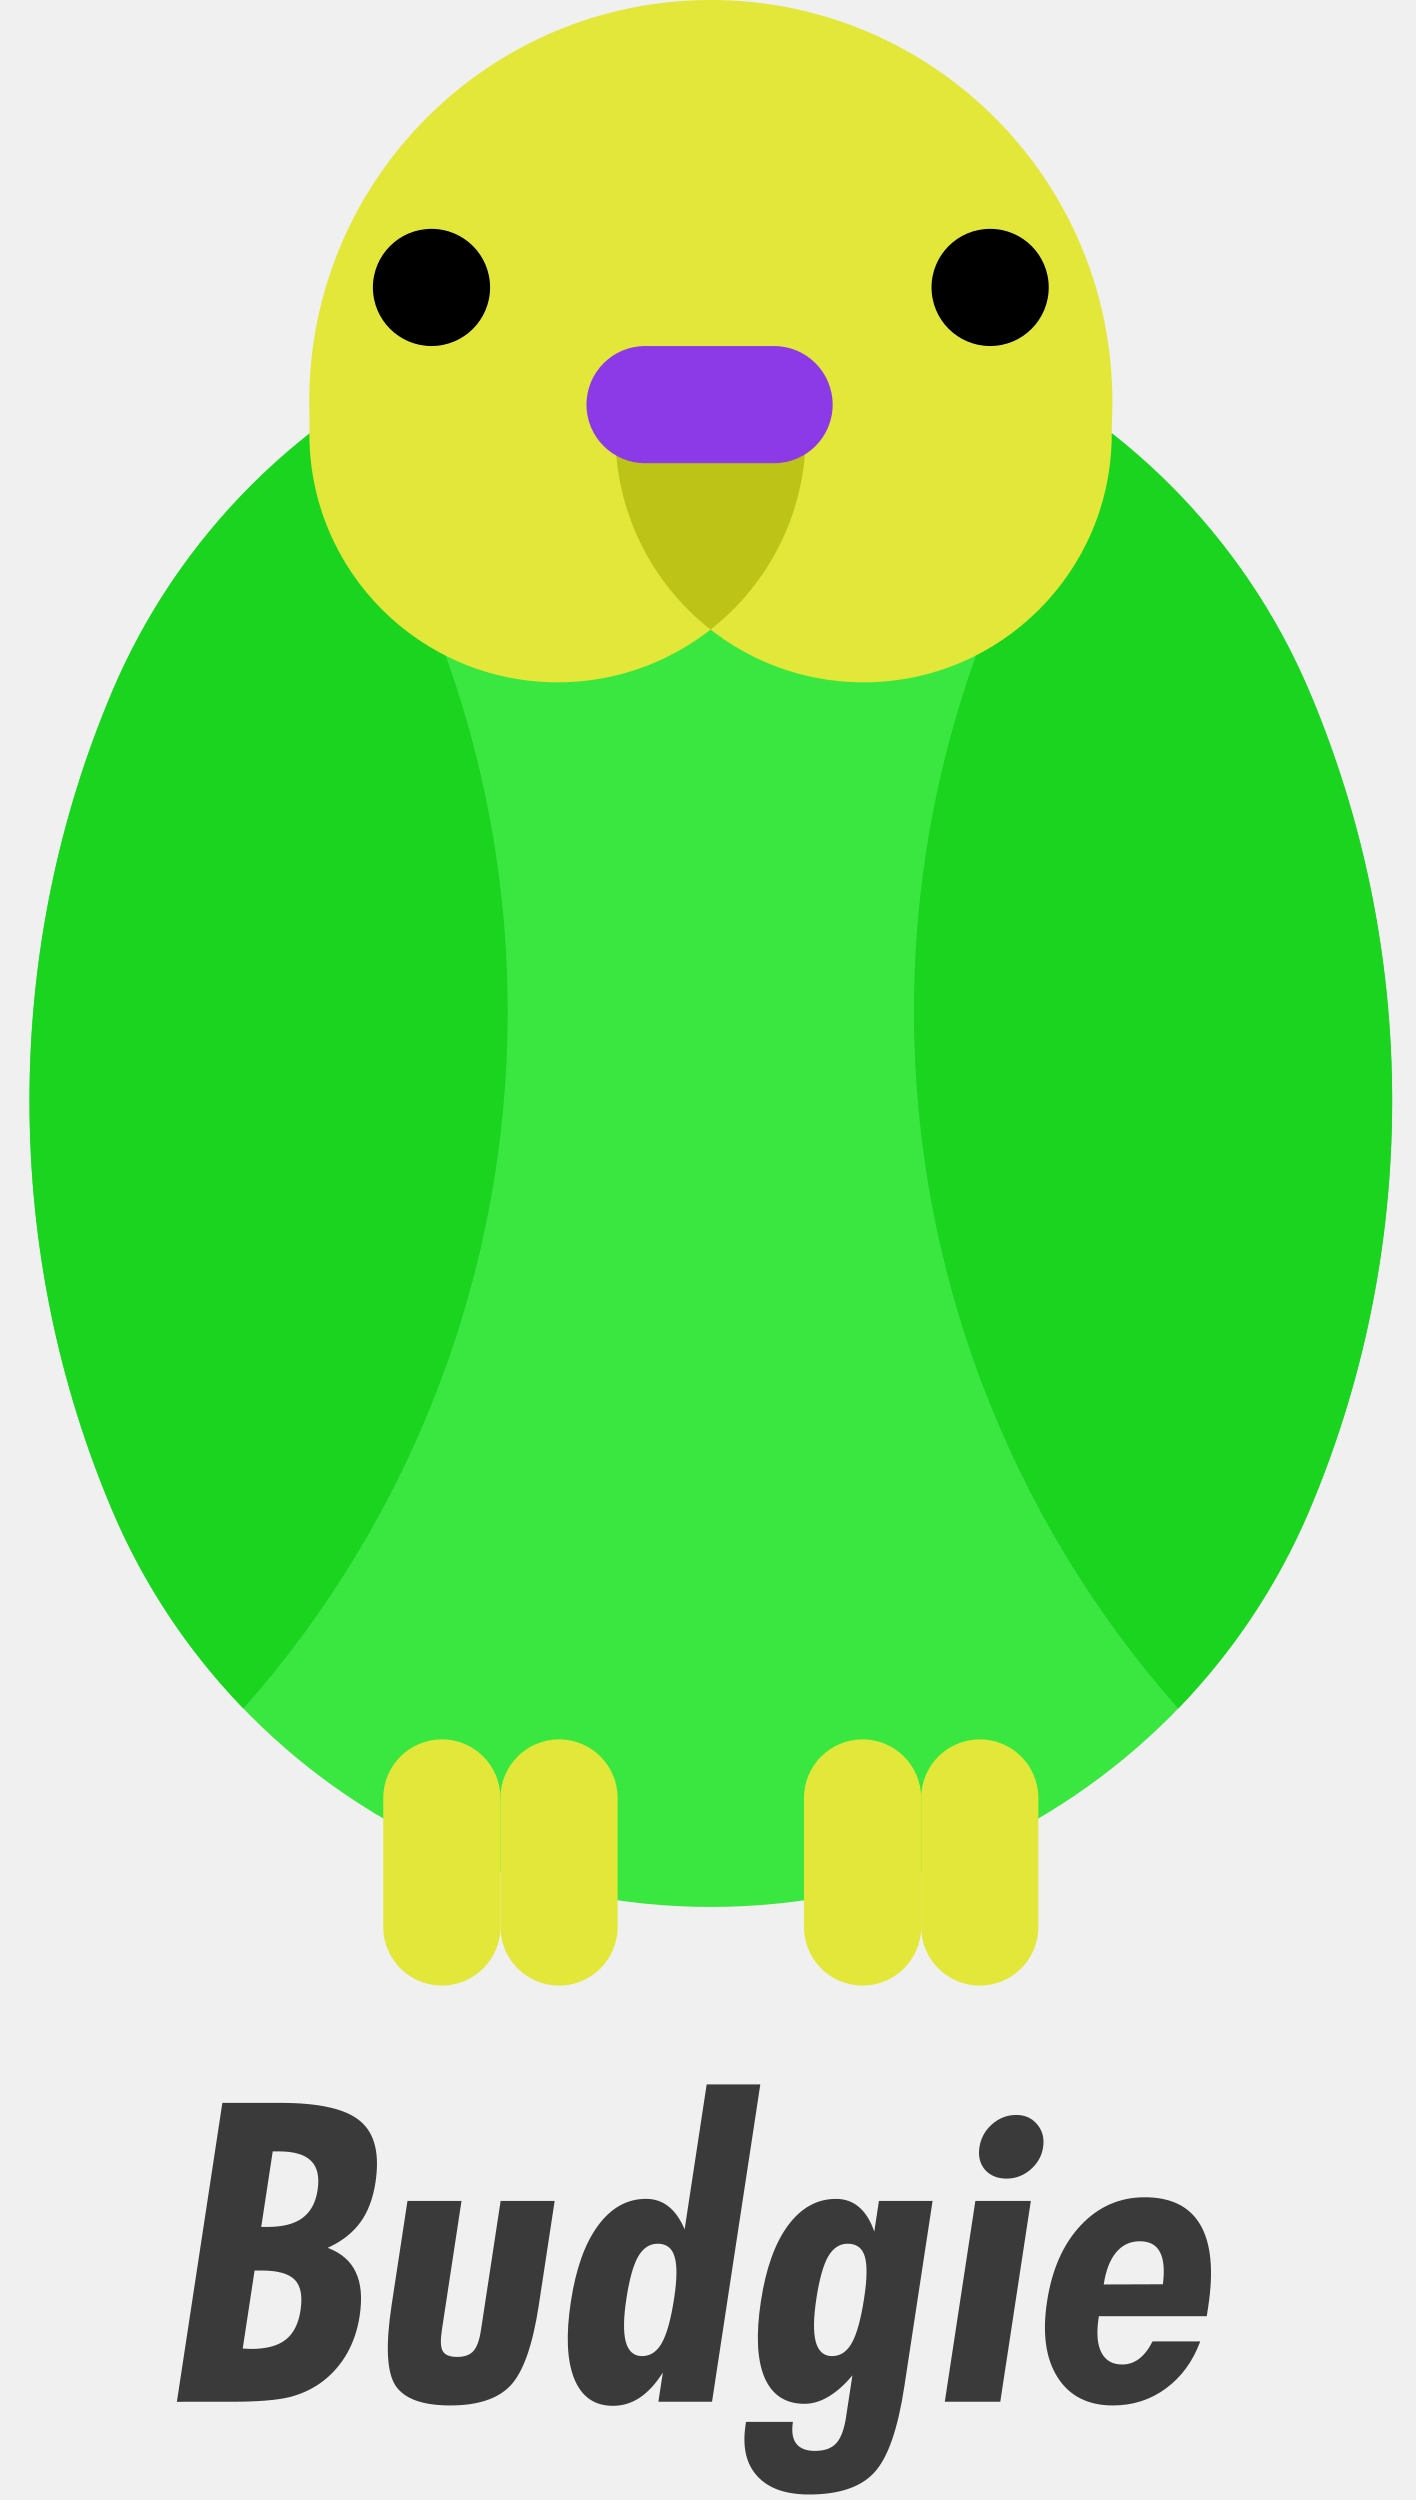
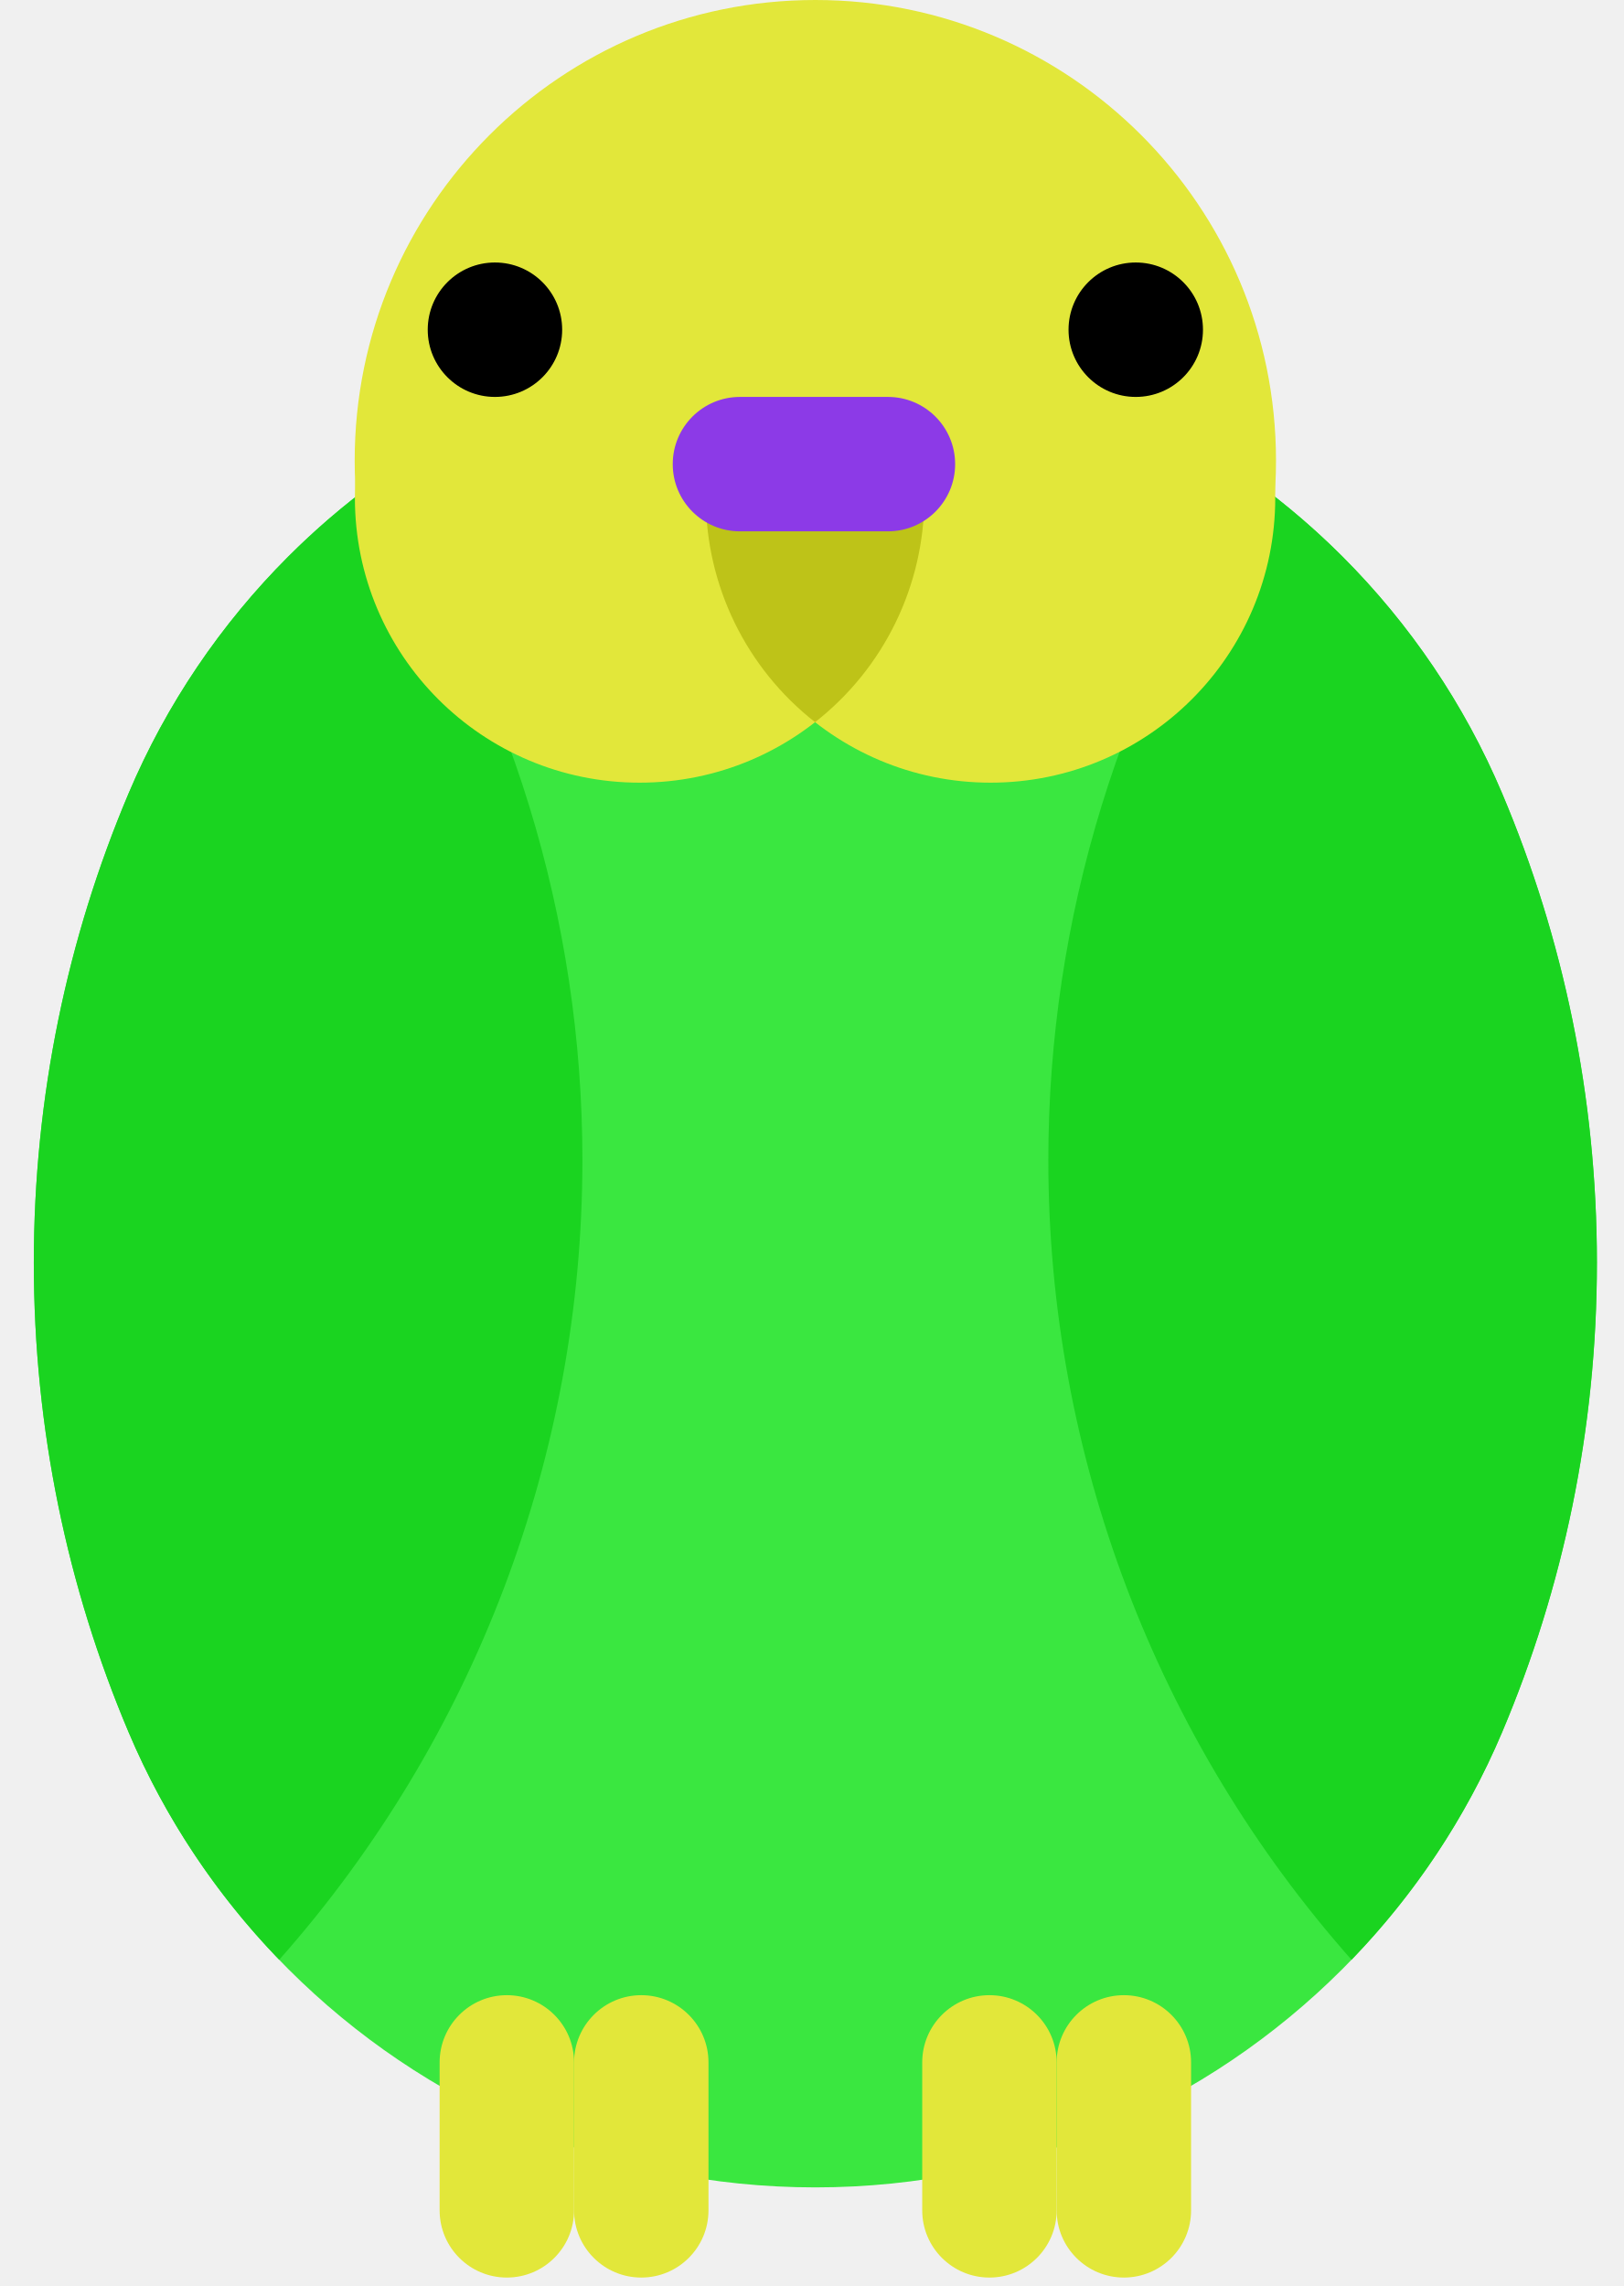
- <svg xmlns="http://www.w3.org/2000/svg" width="120mm" height="212mm" viewBox="0 0 120 212" version="1.1" id="svg8">
+ <svg xmlns="http://www.w3.org/2000/svg" width="120mm" height="169mm" viewBox="0 0 120 169" version="1.1" id="svg8">
  <defs id="defs2" />
  <g id="layer1">
    <circle style="fill:#e2e73a;fill-opacity:1;stroke:none;stroke-width:1;stroke-linecap:round;stroke-linejoin:round;stroke-miterlimit:4;stroke-dasharray:none;stroke-opacity:1" id="path947-6-56" cx="60.276" cy="34.055" r="34.055" />
-     <ellipse style="fill:#d9e628;fill-opacity:1;stroke-width:0.81;stroke-linecap:round;stroke-linejoin:round" id="path833-3" cx="-97.733" cy="25.477" rx="36.752" ry="41.252" />
-     <ellipse style="fill:#1ad821;fill-opacity:1;stroke-width:1.323;stroke-linecap:round;stroke-linejoin:round" id="path833" cx="-98.362" cy="79.785" rx="59.973" ry="67.429" />
-     <path id="path999" style="fill:#46bb17;fill-opacity:1;stroke:none;stroke-width:1.323;stroke-linecap:round;stroke-linejoin:round;stroke-opacity:1" d="m -133.861,25.437 a 59.973,67.429 0 0 0 -24.474,54.348 59.973,67.429 0 0 0 8.584,34.763 33.788,51.73 0 0 0 27.053,-50.691 33.788,51.73 0 0 0 -11.162,-38.419 z" />
-     <ellipse style="fill:#d9e628;fill-opacity:1;stroke:none;stroke-width:1.545;stroke-linecap:round;stroke-linejoin:round;stroke-opacity:1" id="path960" cx="-115.4" cy="27.276" rx="19.138" ry="20.274" />
-     <path id="path999-9" style="fill:#46bb17;fill-opacity:1;stroke:none;stroke-width:1.323;stroke-linecap:round;stroke-linejoin:round;stroke-opacity:1" d="m -62.863,25.438 a 33.788,51.73 0 0 0 -11.162,38.419 33.788,51.73 0 0 0 27.052,50.691 59.973,67.429 0 0 0 8.585,-34.763 59.973,67.429 0 0 0 -24.474,-54.347 z" />
-     <ellipse style="fill:#d9e628;fill-opacity:1;stroke:none;stroke-width:1.545;stroke-linecap:round;stroke-linejoin:round;stroke-opacity:1" id="path960-7" cx="-80.17" cy="27.276" rx="19.138" ry="20.274" />
-     <path style="fill:#adb535;fill-opacity:1;stroke:none;stroke-width:0.265px;stroke-linecap:butt;stroke-linejoin:miter;stroke-opacity:1" d="m -104.912,18.697 c -0.13,7.675 2.853,14.053 6.744,15.633 3.995,-1.619 6.651,-7.993 6.539,-15.622 z" id="path882" />
-     <rect style="fill:#e4e6ad;fill-opacity:1;stroke-width:0.989;stroke-linecap:round;stroke-linejoin:round" id="rect850" width="5.782" height="15.455" x="-130.345" y="135.276" rx="2.891" ry="3.091" />
-     <rect style="fill:#e4e6ad;fill-opacity:1;stroke-width:0.989;stroke-linecap:round;stroke-linejoin:round" id="rect850-5" width="5.782" height="15.455" x="-124.564" y="135.276" rx="2.891" ry="3.091" />
-     <rect style="fill:#e4e6ad;fill-opacity:1;stroke-width:0.989;stroke-linecap:round;stroke-linejoin:round" id="rect850-3" width="5.782" height="15.455" x="-118.782" y="135.276" rx="2.891" ry="3.091" />
-     <rect style="fill:#e1e3a3;fill-opacity:1;stroke-width:0.989;stroke-linecap:round;stroke-linejoin:round" id="rect850-56" width="5.782" height="15.455" x="-83.658" y="135.276" rx="2.891" ry="3.091" />
-     <rect style="fill:#e1e3a3;fill-opacity:1;stroke-width:0.989;stroke-linecap:round;stroke-linejoin:round" id="rect850-5-2" width="5.782" height="15.455" x="-77.876" y="135.276" rx="2.891" ry="3.091" />
-     <rect style="fill:#e1e3a3;fill-opacity:1;stroke-width:0.989;stroke-linecap:round;stroke-linejoin:round" id="rect850-3-9" width="5.782" height="15.455" x="-72.094" y="135.276" rx="2.891" ry="3.091" />
-     <ellipse style="fill:#ffffff;fill-opacity:1;stroke-width:1.323;stroke-linecap:round;stroke-linejoin:round" id="path926" cx="-119.872" cy="6.762" rx="4.565" ry="6.521" />
-     <rect style="fill:#6c61c2;fill-opacity:1;stroke:none;stroke-width:1.323;stroke-linecap:round;stroke-linejoin:round;stroke-opacity:1" id="rect850-7" width="8" height="20" x="11.04" y="88.258" rx="4" ry="4" transform="rotate(90)" />
-     <ellipse style="fill:#ffffff;fill-opacity:1;stroke-width:1.323;stroke-linecap:round;stroke-linejoin:round" id="path926-1" cx="-76.093" cy="6.762" rx="4.565" ry="6.521" />
-     <ellipse style="fill:#6c61c2;fill-opacity:1;stroke:none;stroke-width:1.12;stroke-linecap:round;stroke-linejoin:round;stroke-opacity:1" id="path943" cx="-119.51" cy="6.803" rx="3.902" ry="4.977" />
-     <ellipse style="fill:#6c61c2;fill-opacity:1;stroke:none;stroke-width:1.12;stroke-linecap:round;stroke-linejoin:round;stroke-opacity:1" id="path943-2" cx="-76.462" cy="6.815" rx="3.902" ry="4.977" />
-     <g aria-label="Budgie" transform="matrix(1,0,-0.1521771,1,0.05440395,0)" id="text1075" style="font-style:normal;font-variant:normal;font-weight:normal;font-stretch:normal;font-size:35.554px;line-height:1.25;font-family:'Futura BdCn BT';-inkscape-font-specification:'Futura BdCn BT';stroke-width:0.889;fill:#3a3a3a;fill-opacity:1">
-       <path d="m 50.835,188.844 h 0.538 q 1.944,0 2.847,-0.764 0.92,-0.764 0.92,-2.361 0,-1.684 -0.937,-2.483 -0.92,-0.799 -2.864,-0.799 h -0.503 z m 0,10.312 q 0.122,0 0.347,0.017 0.243,0.017 0.365,0.017 1.944,0 2.812,-0.781 0.885,-0.781 0.885,-2.483 0,-1.823 -0.885,-2.604 -0.885,-0.781 -2.917,-0.781 h -0.608 z m -4.896,4.514 V 178.323 h 4.93 q 4.965,0 7.014,1.562 2.066,1.545 2.066,5.191 0,2.066 -0.781,3.403 -0.781,1.337 -2.43,2.135 1.84,0.66 2.708,2.083 0.885,1.406 0.885,3.715 0,1.719 -0.573,3.125 -0.573,1.389 -1.667,2.361 -1.094,0.955 -2.639,1.371 -1.528,0.399 -4.826,0.399 z" style="font-style:normal;font-variant:normal;font-weight:normal;font-stretch:normal;font-family:'Futura BdCn BT';-inkscape-font-specification:'Futura BdCn BT';stroke-width:0.889;fill:#3a3a3a;fill-opacity:1" id="path1077" />
-       <path d="m 75.383,186.639 v 8.819 q 0,5.104 -1.354,6.823 -1.337,1.701 -4.861,1.701 -3.542,0 -4.913,-1.701 -1.354,-1.701 -1.354,-6.823 v -8.819 h 4.583 v 10.954 q 0,1.337 0.365,1.805 0.365,0.469 1.285,0.469 0.92,0 1.285,-0.486 0.382,-0.486 0.382,-1.788 v -10.954 z" style="font-style:normal;font-variant:normal;font-weight:normal;font-stretch:normal;font-family:'Futura BdCn BT';-inkscape-font-specification:'Futura BdCn BT';stroke-width:0.889;fill:#3a3a3a;fill-opacity:1" id="path1079" />
-       <path d="m 86.771,194.885 q 0,-2.448 -0.503,-3.524 -0.486,-1.094 -1.597,-1.094 -1.024,0 -1.493,1.094 -0.451,1.094 -0.451,3.559 0,2.448 0.503,3.663 0.521,1.215 1.562,1.215 1.059,0 1.51,-1.111 0.469,-1.128 0.469,-3.802 z m 4.548,8.784 h -4.548 v -2.483 q -0.677,1.424 -1.632,2.135 -0.937,0.694 -2.17,0.694 -2.344,0 -3.628,-2.292 -1.285,-2.309 -1.285,-6.545 0,-4.184 1.319,-6.441 1.319,-2.274 3.733,-2.274 1.094,0 1.996,0.642 0.92,0.642 1.667,1.944 v -12.291 h 4.548 z" style="font-style:normal;font-variant:normal;font-weight:normal;font-stretch:normal;font-family:'Futura BdCn BT';-inkscape-font-specification:'Futura BdCn BT';stroke-width:0.889;fill:#3a3a3a;fill-opacity:1" id="path1081" />
-       <path d="m 102.882,186.639 h 4.548 v 15.746 q 0,5.469 -1.458,7.309 -1.441,1.84 -5.226,1.84 -2.986,0 -4.635,-1.562 -1.649,-1.545 -1.649,-4.34 v -0.26 h 3.976 q 0,1.233 0.556,1.84 0.573,0.625 1.684,0.625 1.215,0 1.701,-0.642 0.503,-0.625 0.503,-2.24 v -3.524 q -0.816,1.198 -1.753,1.805 -0.92,0.608 -1.944,0.608 -2.43,0 -3.733,-2.24 -1.285,-2.24 -1.285,-6.475 0,-4.149 1.319,-6.406 1.319,-2.257 3.733,-2.257 1.146,0 2.049,0.694 0.92,0.677 1.615,2.083 z m 0,8.246 q 0,-2.483 -0.486,-3.542 -0.486,-1.076 -1.615,-1.076 -1.024,0 -1.493,1.094 -0.451,1.094 -0.451,3.559 0,2.448 0.503,3.663 0.521,1.215 1.562,1.215 1.059,0 1.51,-1.111 0.469,-1.128 0.469,-3.802 z" style="font-style:normal;font-variant:normal;font-weight:normal;font-stretch:normal;font-family:'Futura BdCn BT';-inkscape-font-specification:'Futura BdCn BT';stroke-width:0.889;fill:#3a3a3a;fill-opacity:1" id="path1083" />
-       <path d="m 110.711,182.09 q 0,-1.163 0.764,-1.944 0.781,-0.799 1.944,-0.799 1.111,0 1.892,0.799 0.799,0.799 0.799,1.944 0,1.111 -0.781,1.892 -0.781,0.764 -1.91,0.764 -1.163,0 -1.944,-0.747 -0.764,-0.764 -0.764,-1.91 z m 0.347,21.579 v -17.031 h 4.705 v 17.031 z" style="font-style:normal;font-variant:normal;font-weight:normal;font-stretch:normal;font-family:'Futura BdCn BT';-inkscape-font-specification:'Futura BdCn BT';stroke-width:0.889;fill:#3a3a3a;fill-opacity:1" id="path1085" />
-       <path d="m 128.037,193.705 q -0.052,-1.858 -0.677,-2.743 -0.608,-0.903 -1.84,-0.903 -1.215,0 -1.858,0.937 -0.642,0.937 -0.642,2.726 z m -5.017,2.708 v 0.139 q 0,1.91 0.677,2.934 0.677,1.024 1.927,1.024 0.799,0 1.354,-0.486 0.573,-0.486 0.92,-1.476 h 4.045 q -0.556,2.552 -2.309,3.993 -1.736,1.441 -4.271,1.441 -3.177,0 -5.052,-2.378 -1.875,-2.378 -1.875,-6.423 0,-4.097 1.875,-6.475 1.875,-2.378 5.052,-2.378 3.368,0 5.087,2.344 1.719,2.344 1.719,6.927 v 0.816 z" style="font-style:normal;font-variant:normal;font-weight:normal;font-stretch:normal;font-family:'Futura BdCn BT';-inkscape-font-specification:'Futura BdCn BT';stroke-width:0.889;fill:#3a3a3a;fill-opacity:1" id="path1087" />
+     <g aria-label="Budgie" transform="matrix(1,0,-0.1521771,1,0.05440395,0)" id="text1075" style="font-style:normal;font-variant:normal;font-weight:normal;font-stretch:normal;font-size:35.554px;line-height:1.25;font-family:'Futura BdCn BT';-inkscape-font-specification:'Futura BdCn BT';fill:#3a3a3a;fill-opacity:1;stroke-width:0.889">
+       <path d="m 50.835,188.844 h 0.538 q 1.944,0 2.847,-0.764 0.92,-0.764 0.92,-2.361 0,-1.684 -0.937,-2.483 -0.92,-0.799 -2.864,-0.799 h -0.503 z m 0,10.312 q 0.122,0 0.347,0.017 0.243,0.017 0.365,0.017 1.944,0 2.812,-0.781 0.885,-0.781 0.885,-2.483 0,-1.823 -0.885,-2.604 -0.885,-0.781 -2.917,-0.781 h -0.608 z m -4.896,4.514 V 178.323 h 4.93 q 4.965,0 7.014,1.562 2.066,1.545 2.066,5.191 0,2.066 -0.781,3.403 -0.781,1.337 -2.43,2.135 1.84,0.66 2.708,2.083 0.885,1.406 0.885,3.715 0,1.719 -0.573,3.125 -0.573,1.389 -1.667,2.361 -1.094,0.955 -2.639,1.371 -1.528,0.399 -4.826,0.399 z" style="font-style:normal;font-variant:normal;font-weight:normal;font-stretch:normal;font-family:'Futura BdCn BT';-inkscape-font-specification:'Futura BdCn BT';fill:#3a3a3a;fill-opacity:1;stroke-width:0.889" id="path1077" />
+       <path d="m 75.383,186.639 v 8.819 q 0,5.104 -1.354,6.823 -1.337,1.701 -4.861,1.701 -3.542,0 -4.913,-1.701 -1.354,-1.701 -1.354,-6.823 v -8.819 h 4.583 v 10.954 q 0,1.337 0.365,1.805 0.365,0.469 1.285,0.469 0.92,0 1.285,-0.486 0.382,-0.486 0.382,-1.788 v -10.954 z" style="font-style:normal;font-variant:normal;font-weight:normal;font-stretch:normal;font-family:'Futura BdCn BT';-inkscape-font-specification:'Futura BdCn BT';fill:#3a3a3a;fill-opacity:1;stroke-width:0.889" id="path1079" />
+       <path d="m 86.771,194.885 q 0,-2.448 -0.503,-3.524 -0.486,-1.094 -1.597,-1.094 -1.024,0 -1.493,1.094 -0.451,1.094 -0.451,3.559 0,2.448 0.503,3.663 0.521,1.215 1.562,1.215 1.059,0 1.51,-1.111 0.469,-1.128 0.469,-3.802 z m 4.548,8.784 h -4.548 v -2.483 q -0.677,1.424 -1.632,2.135 -0.937,0.694 -2.17,0.694 -2.344,0 -3.628,-2.292 -1.285,-2.309 -1.285,-6.545 0,-4.184 1.319,-6.441 1.319,-2.274 3.733,-2.274 1.094,0 1.996,0.642 0.92,0.642 1.667,1.944 v -12.291 h 4.548 z" style="font-style:normal;font-variant:normal;font-weight:normal;font-stretch:normal;font-family:'Futura BdCn BT';-inkscape-font-specification:'Futura BdCn BT';fill:#3a3a3a;fill-opacity:1;stroke-width:0.889" id="path1081" />
+       <path d="m 102.882,186.639 h 4.548 v 15.746 q 0,5.469 -1.458,7.309 -1.441,1.84 -5.226,1.84 -2.986,0 -4.635,-1.562 -1.649,-1.545 -1.649,-4.34 v -0.26 h 3.976 q 0,1.233 0.556,1.84 0.573,0.625 1.684,0.625 1.215,0 1.701,-0.642 0.503,-0.625 0.503,-2.24 v -3.524 q -0.816,1.198 -1.753,1.805 -0.92,0.608 -1.944,0.608 -2.43,0 -3.733,-2.24 -1.285,-2.24 -1.285,-6.475 0,-4.149 1.319,-6.406 1.319,-2.257 3.733,-2.257 1.146,0 2.049,0.694 0.92,0.677 1.615,2.083 z m 0,8.246 q 0,-2.483 -0.486,-3.542 -0.486,-1.076 -1.615,-1.076 -1.024,0 -1.493,1.094 -0.451,1.094 -0.451,3.559 0,2.448 0.503,3.663 0.521,1.215 1.562,1.215 1.059,0 1.51,-1.111 0.469,-1.128 0.469,-3.802 z" style="font-style:normal;font-variant:normal;font-weight:normal;font-stretch:normal;font-family:'Futura BdCn BT';-inkscape-font-specification:'Futura BdCn BT';fill:#3a3a3a;fill-opacity:1;stroke-width:0.889" id="path1083" />
+       <path d="m 110.711,182.09 q 0,-1.163 0.764,-1.944 0.781,-0.799 1.944,-0.799 1.111,0 1.892,0.799 0.799,0.799 0.799,1.944 0,1.111 -0.781,1.892 -0.781,0.764 -1.91,0.764 -1.163,0 -1.944,-0.747 -0.764,-0.764 -0.764,-1.91 z m 0.347,21.579 v -17.031 h 4.705 v 17.031 z" style="font-style:normal;font-variant:normal;font-weight:normal;font-stretch:normal;font-family:'Futura BdCn BT';-inkscape-font-specification:'Futura BdCn BT';fill:#3a3a3a;fill-opacity:1;stroke-width:0.889" id="path1085" />
+       <path d="m 128.037,193.705 q -0.052,-1.858 -0.677,-2.743 -0.608,-0.903 -1.84,-0.903 -1.215,0 -1.858,0.937 -0.642,0.937 -0.642,2.726 z m -5.017,2.708 v 0.139 q 0,1.91 0.677,2.934 0.677,1.024 1.927,1.024 0.799,0 1.354,-0.486 0.573,-0.486 0.92,-1.476 h 4.045 q -0.556,2.552 -2.309,3.993 -1.736,1.441 -4.271,1.441 -3.177,0 -5.052,-2.378 -1.875,-2.378 -1.875,-6.423 0,-4.097 1.875,-6.475 1.875,-2.378 5.052,-2.378 3.368,0 5.087,2.344 1.719,2.344 1.719,6.927 v 0.816 z" style="font-style:normal;font-variant:normal;font-weight:normal;font-stretch:normal;font-family:'Futura BdCn BT';-inkscape-font-specification:'Futura BdCn BT';fill:#3a3a3a;fill-opacity:1;stroke-width:0.889" id="path1087" />
    </g>
    <path id="path947-6-9-2-7" style="fill:#3ae740;fill-opacity:1;stroke:none;stroke-width:1;stroke-linecap:round;stroke-linejoin:round;stroke-miterlimit:4;stroke-dasharray:none;stroke-opacity:1" d="m 118.053,93.355 c 0,12.309 -2.495,24.036 -7.006,34.702 -2.788,6.592 -6.823,12.529 -11.809,17.514 -9.971,9.971 -23.746,16.139 -38.962,16.139 -15.216,0 -28.991,-6.167 -38.962,-16.139 C 16.329,140.586 12.294,134.65 9.506,128.058 4.995,117.392 2.5,105.665 2.5,93.355 2.5,81.046 4.995,69.319 9.506,58.653 12.294,52.061 16.329,46.124 21.315,41.139 31.286,31.167 45.061,25 60.277,25 c 15.216,0 28.991,6.167 38.962,16.139 4.986,4.986 9.02,10.922 11.809,17.514 4.511,10.666 7.006,22.393 7.006,34.702 z" />
    <path id="path947-6-9-9-2" style="fill:#1ad420;fill-opacity:1;stroke:none;stroke-width:1;stroke-linecap:round;stroke-linejoin:round;stroke-miterlimit:4;stroke-dasharray:none;stroke-opacity:1" d="m 27.66,35.691 c -2.251,1.656 -4.374,3.477 -6.345,5.448 -4.986,4.986 -9.02,10.922 -11.809,17.514 -4.511,10.666 -7.006,22.393 -7.006,34.702 0,12.309 2.494,24.036 7.006,34.702 2.661,6.292 6.46,11.985 11.136,16.825 A 89.153,89.153 0 0 0 43.056,85.772 89.153,89.153 0 0 0 27.66,35.691 Z" />
    <circle style="fill:#e2e73a;fill-opacity:1;stroke:none;stroke-width:1;stroke-linecap:round;stroke-linejoin:round;stroke-miterlimit:4;stroke-dasharray:none;stroke-opacity:1" id="path947-6-3-3" cx="47.284" cy="36.814" r="21.047" />
    <path id="path947-6-9-9-2-3" style="fill:#1ad420;fill-opacity:1;stroke:none;stroke-width:1;stroke-linecap:round;stroke-linejoin:round;stroke-miterlimit:4;stroke-dasharray:none;stroke-opacity:1" d="m 92.896,35.691 c 2.251,1.656 4.374,3.477 6.345,5.448 4.986,4.986 9.02,10.922 11.809,17.514 4.511,10.666 7.006,22.393 7.006,34.702 0,12.309 -2.494,24.036 -7.006,34.702 -2.661,6.292 -6.46,11.985 -11.136,16.825 A 89.153,89.153 0 0 1 77.5,85.772 89.153,89.153 0 0 1 92.896,35.691 Z" />
    <circle style="fill:#e2e73a;fill-opacity:1;stroke:none;stroke-width:1;stroke-linecap:round;stroke-linejoin:round;stroke-miterlimit:4;stroke-dasharray:none;stroke-opacity:1" id="path947-6-3-6" cx="73.228" cy="36.814" r="21.047" />
    <path id="path947-0-6" style="fill:#e2e73a;fill-opacity:1;stroke:none;stroke-width:1;stroke-linecap:round;stroke-linejoin:round;stroke-miterlimit:4;stroke-dasharray:none;stroke-opacity:1" d="m 42.438,163.407 c 0,2.744 -2.225,4.969 -4.969,4.969 -2.744,0 -4.969,-2.225 -4.969,-4.969 v -10.938 c 0,-2.744 2.225,-4.969 4.969,-4.969 2.744,0 4.969,2.225 4.969,4.969 z" />
    <path id="path947-0-6-2" style="fill:#e2e73a;fill-opacity:1;stroke:none;stroke-width:1;stroke-linecap:round;stroke-linejoin:round;stroke-miterlimit:4;stroke-dasharray:none;stroke-opacity:1" d="m 52.376,163.407 c 0,2.744 -2.225,4.969 -4.969,4.969 -2.744,0 -4.969,-2.225 -4.969,-4.969 v -10.938 c 0,-2.744 2.225,-4.969 4.969,-4.969 2.744,0 4.969,2.225 4.969,4.969 z" />
    <path id="path947-0-6-6" style="fill:#e2e73a;fill-opacity:1;stroke:none;stroke-width:1;stroke-linecap:round;stroke-linejoin:round;stroke-miterlimit:4;stroke-dasharray:none;stroke-opacity:1" d="m 78.115,163.407 c 0,2.744 -2.225,4.969 -4.969,4.969 -2.744,0 -4.969,-2.225 -4.969,-4.969 v -10.938 c 0,-2.744 2.225,-4.969 4.969,-4.969 2.744,0 4.969,2.225 4.969,4.969 z" />
    <path id="path947-0-6-2-1" style="fill:#e2e73a;fill-opacity:1;stroke:none;stroke-width:1;stroke-linecap:round;stroke-linejoin:round;stroke-miterlimit:4;stroke-dasharray:none;stroke-opacity:1" d="m 88.053,163.407 c 0,2.744 -2.225,4.969 -4.969,4.969 -2.744,0 -4.969,-2.225 -4.969,-4.969 v -10.938 c 0,-2.744 2.225,-4.969 4.969,-4.969 2.744,0 4.969,2.225 4.969,4.969 z" />
    <path id="path947-6-3-3-7" style="fill:#bec318;fill-opacity:1;stroke:none;stroke-width:1;stroke-linecap:round;stroke-linejoin:round;stroke-miterlimit:4;stroke-dasharray:none;stroke-opacity:1" d="m 52.181,36.814 c 2e-5,6.473 2.978,12.585 8.075,16.575 5.097,-3.989 8.075,-10.102 8.075,-16.575" />
    <path id="path947-0-6-2-1-8" style="fill:#8c3ae7;fill-opacity:1;stroke:none;stroke-width:1;stroke-linecap:round;stroke-linejoin:round;stroke-miterlimit:4;stroke-dasharray:none;stroke-opacity:1" d="m 54.703,39.282 c -2.744,0 -4.969,-2.225 -4.969,-4.969 0,-2.744 2.225,-4.969 4.969,-4.969 h 10.938 c 2.744,0 4.969,2.225 4.969,4.969 0,2.744 -2.225,4.969 -4.969,4.969 z" />
    <circle style="fill:#000000;fill-opacity:1;stroke:none;stroke-width:1;stroke-linecap:round;stroke-linejoin:round;stroke-miterlimit:4;stroke-dasharray:none;stroke-opacity:1" id="path947-2" cx="36.59" cy="24.375" r="4.969" />
    <circle style="fill:#000000;fill-opacity:1;stroke:none;stroke-width:1;stroke-linecap:round;stroke-linejoin:round;stroke-miterlimit:4;stroke-dasharray:none;stroke-opacity:1" id="path947-2-8" cx="83.963" cy="24.375" r="4.969" />
  </g>
</svg>
